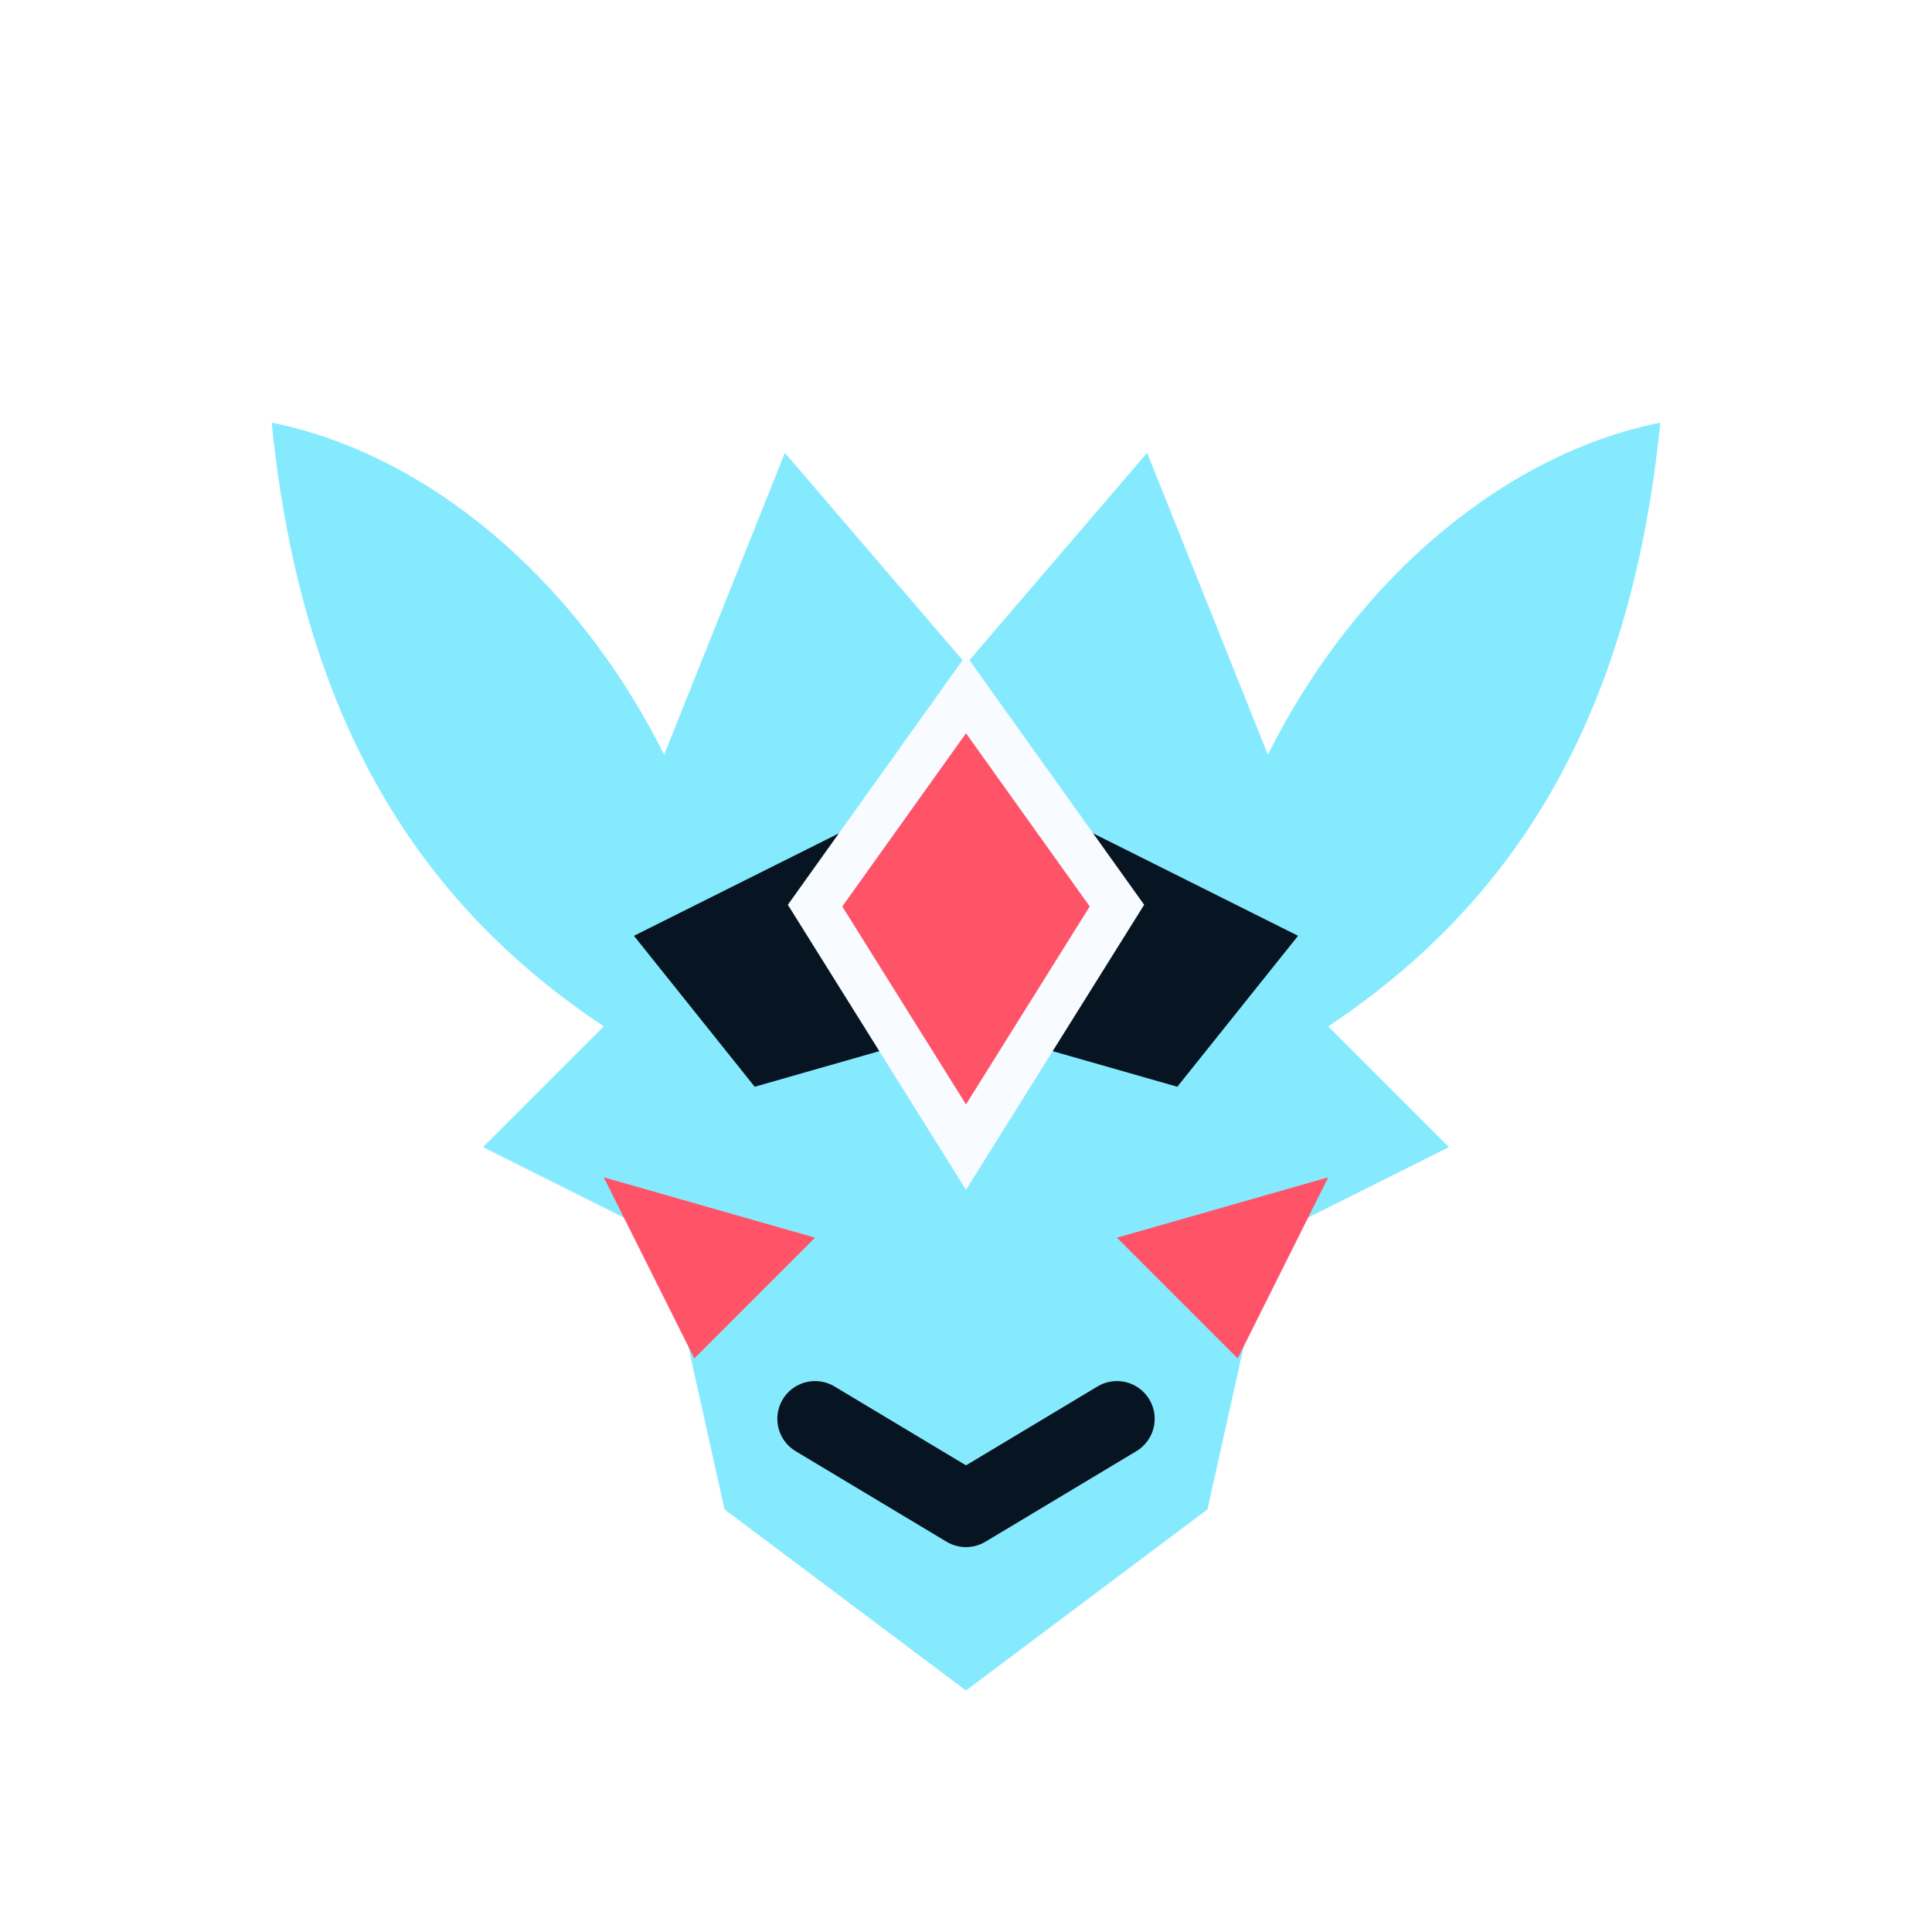
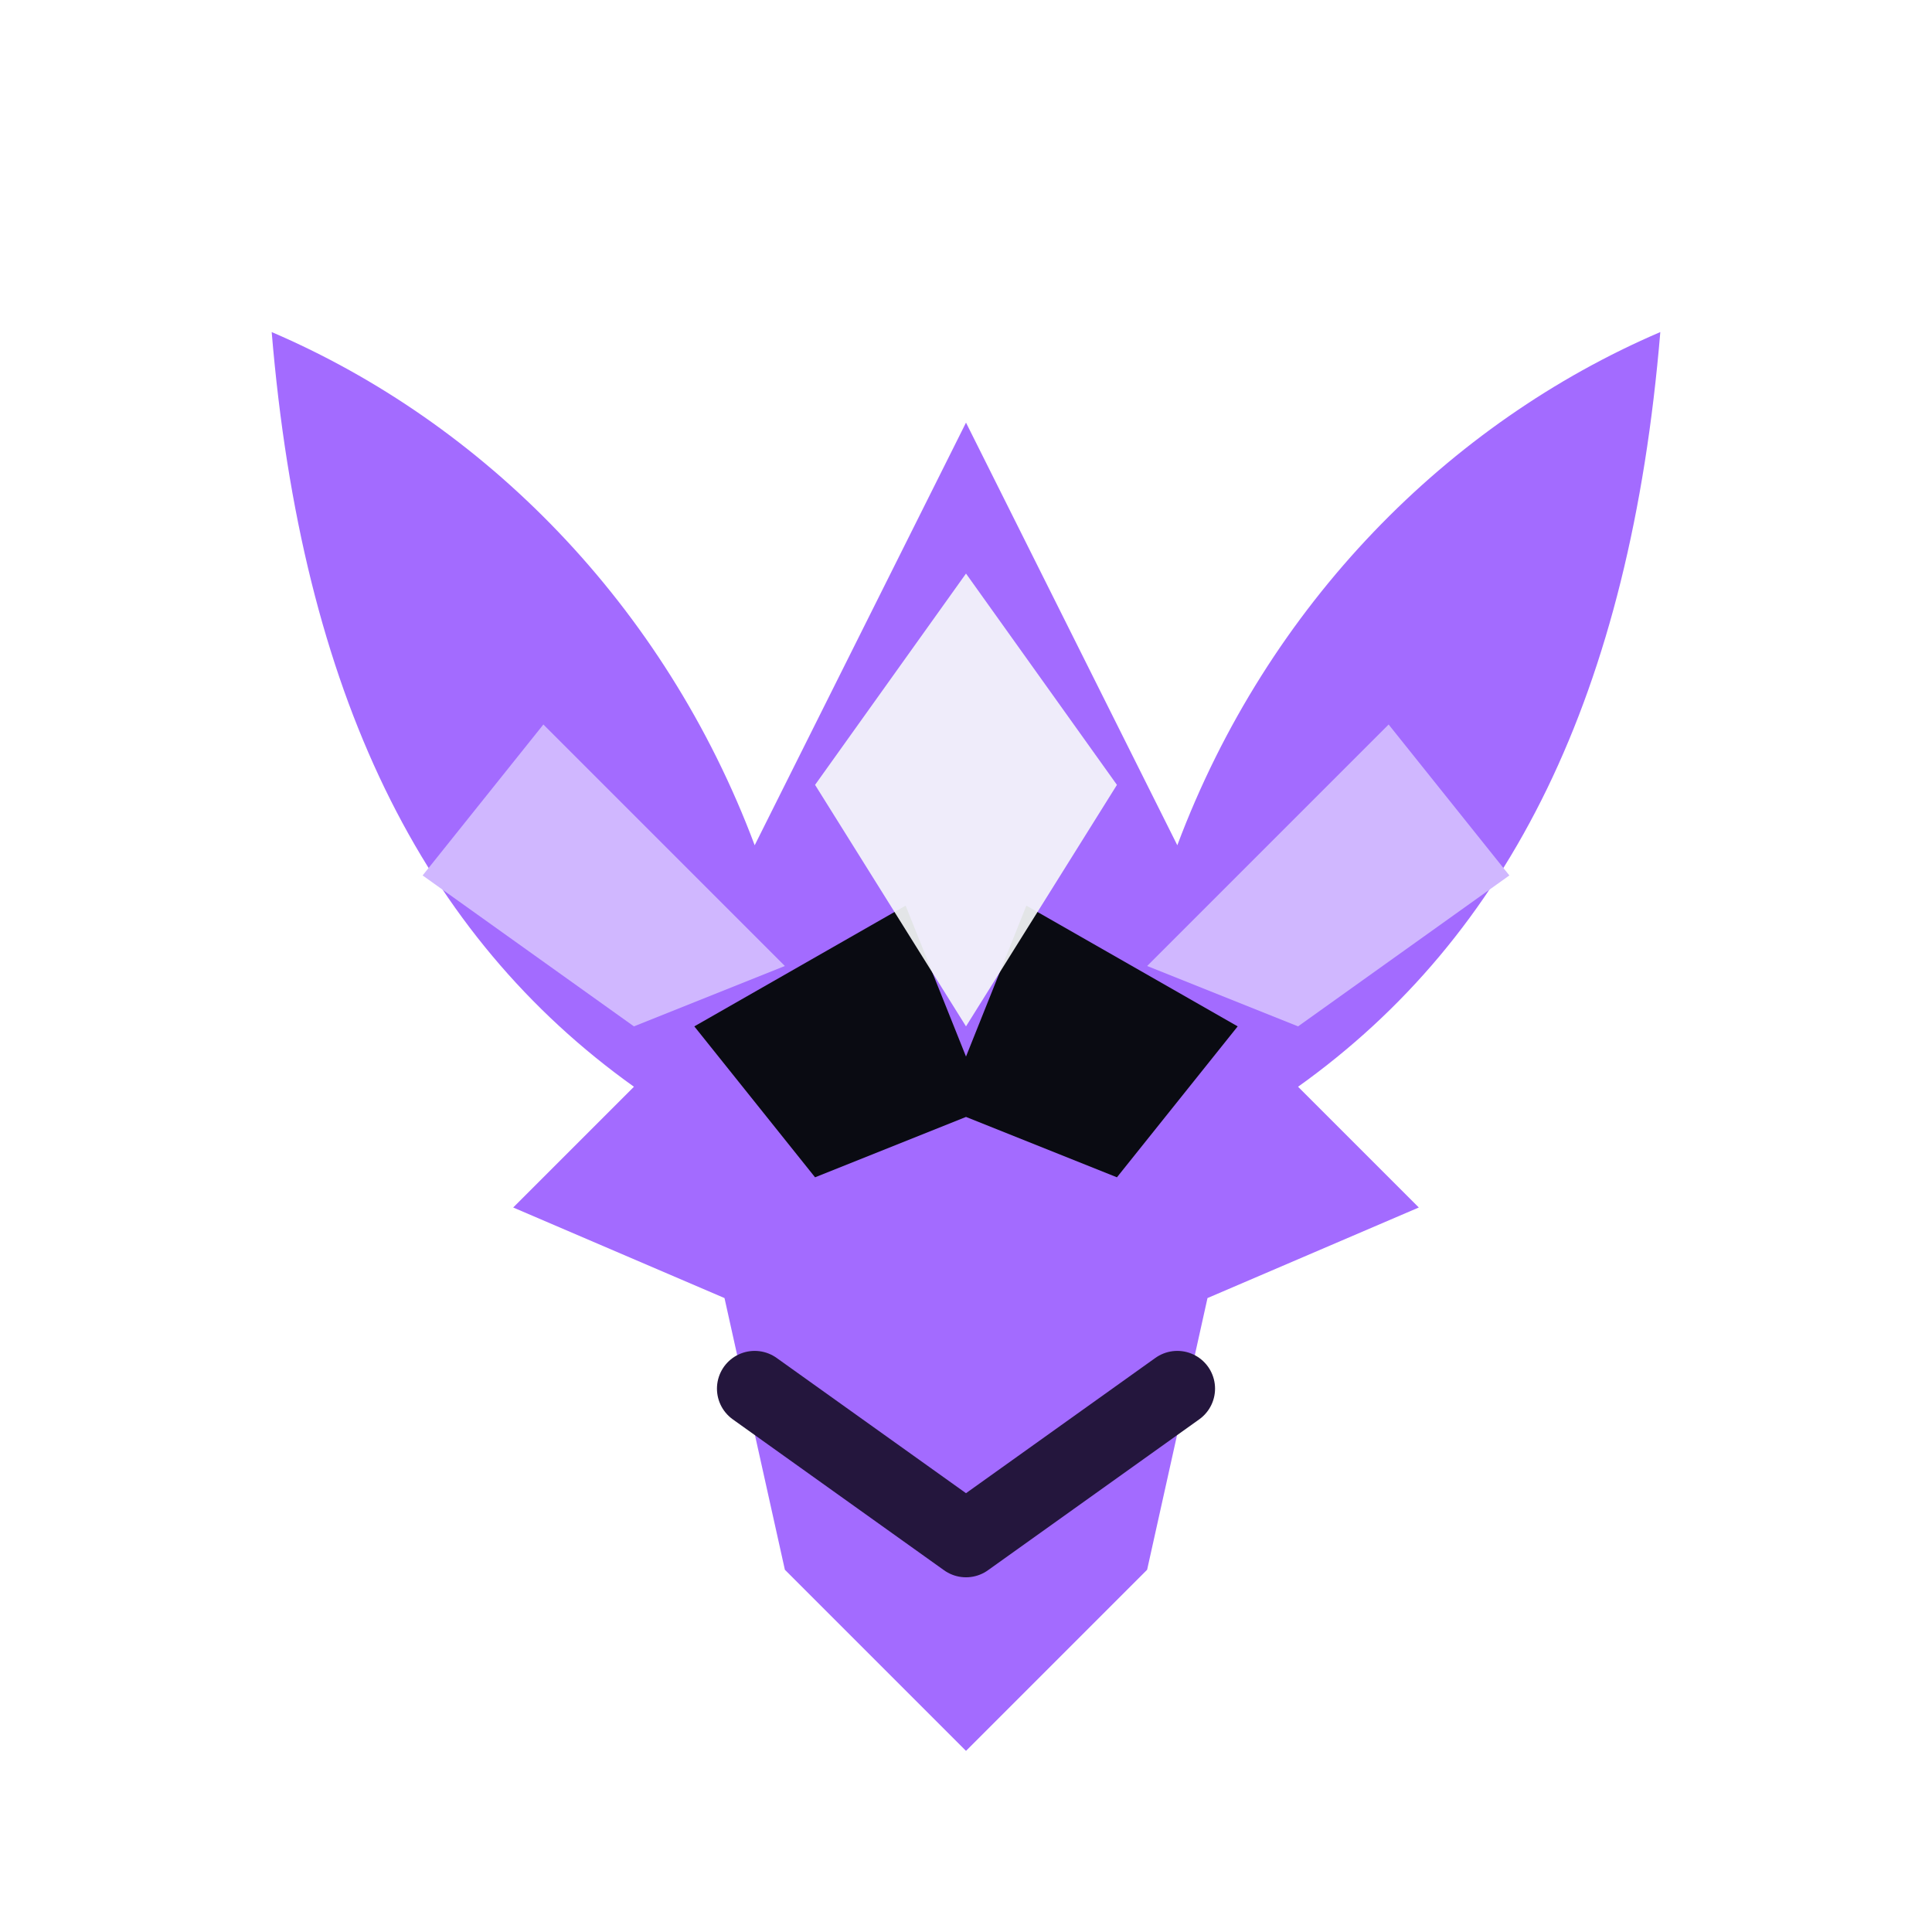
<svg xmlns="http://www.w3.org/2000/svg" viewBox="0 0 64 64" role="img" aria-label="Baron objective">
-   <path d="M9 14c5 1 10 5 13 11l4-10 6 7 6-7 4 10c3-6 8-10 13-11-1 10-5 16-11 20l4 4-6 3-2 9-8 6-8-6-2-9-6-3 4-4C14 30 10 24 9 14Z" fill="#86EAFF" />
-   <path d="M21 31 29 27l3 5 3-5 8 4-4 5-7-2-7 2-4-5Z" fill="#071421" />
-   <path d="m32 23 5 7-5 8-5-8 5-7Z" fill="#FF5368" stroke="#F8FBFF" stroke-width="1.5" />
-   <path d="m20 39 7 2-4 4-3-6Zm24 0-7 2 4 4 3-6Z" fill="#FF5368" />
-   <path d="m27 47 5 3 5-3" fill="none" stroke="#071421" stroke-width="2.5" stroke-linecap="round" stroke-linejoin="round" />
+   <path d="M9 11c7 3 13 9 16 17l7-14 7 14c3-8 9-14 16-17-1 12-5 20-12 25l4 4-7 3-2 9-6 6-6-6-2-9-7-3 4-4C14 31 10 23 9 11Z" fill="#A36BFF" />
+   <path d="m18 24 8 8-5 2-7-5 4-5Zm28 0-8 8 5 2 7-5-4-5Z" fill="#D0B7FF" />
+   <path d="M23 34 30 30l2 5 2-5 7 4-4 5-5-2-5 2-4-5Z" fill="#0A0B12" />
+   <path d="m32 19 5 7-5 8-5-8 5-7Z" fill="#F5F7FA" opacity=".92" />
+   <path d="m25 46 7 5 7-5" fill="none" stroke="#24163D" stroke-width="2.5" stroke-linecap="round" stroke-linejoin="round" />
</svg>
